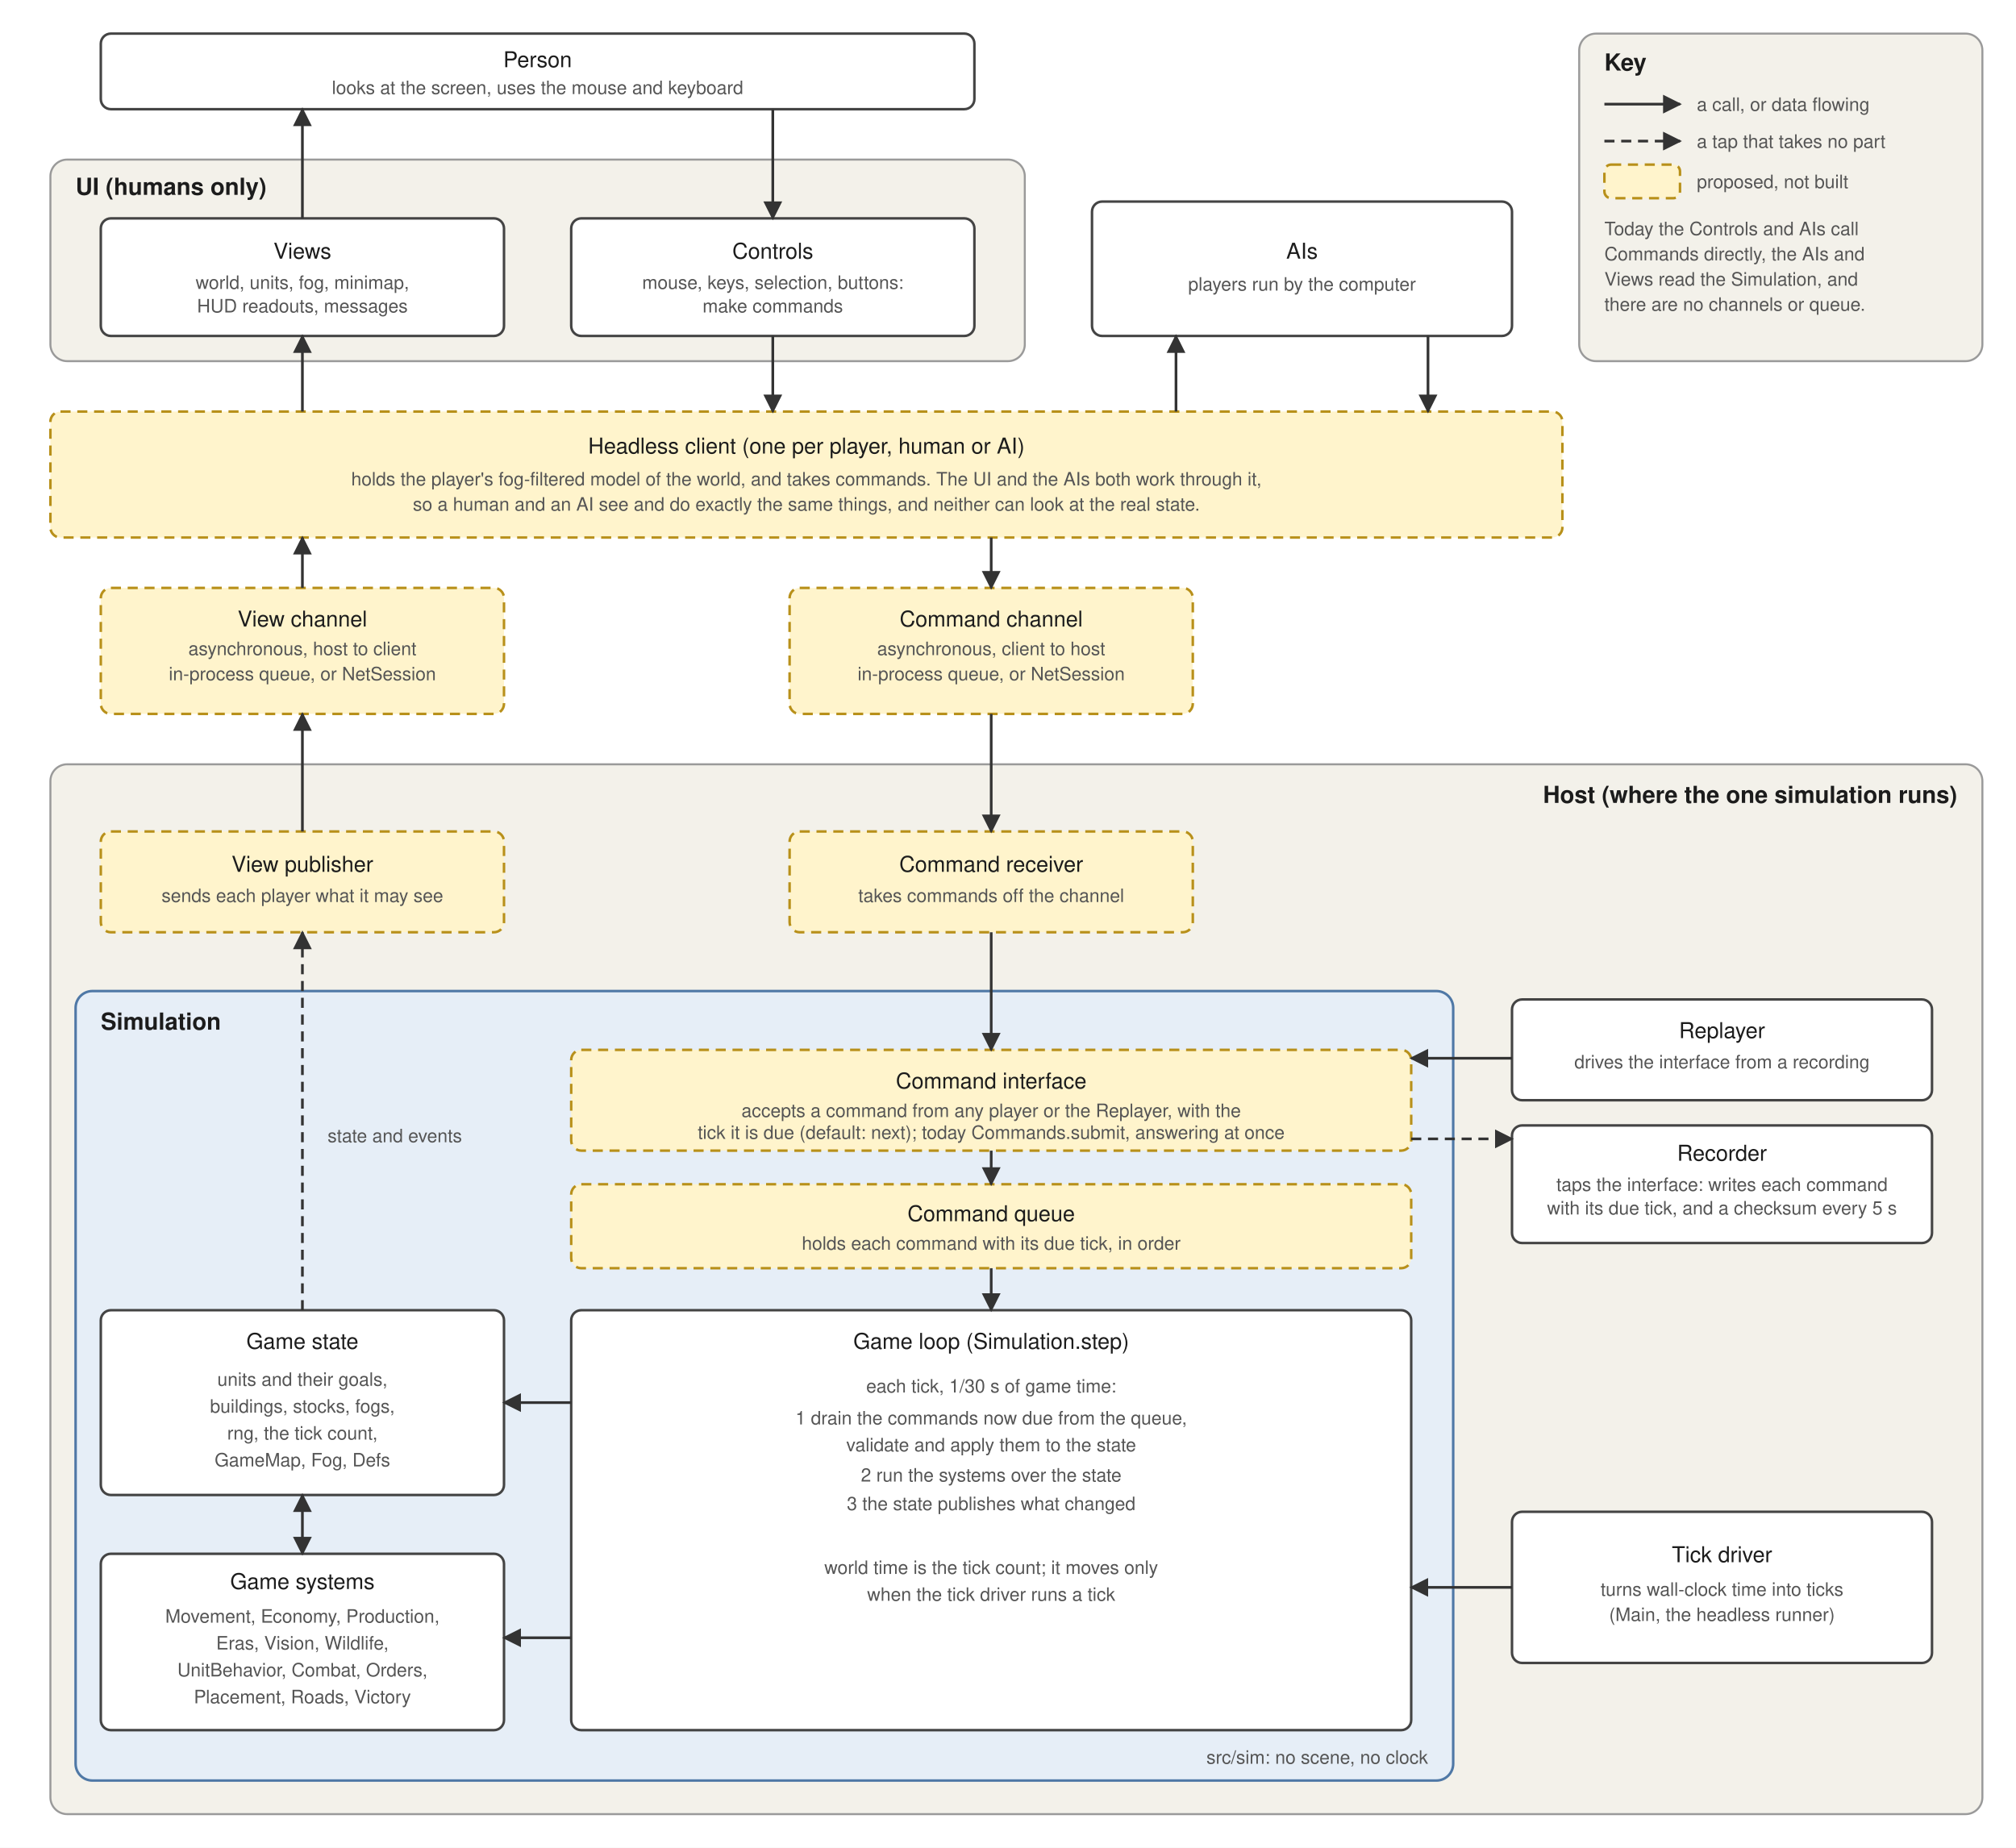
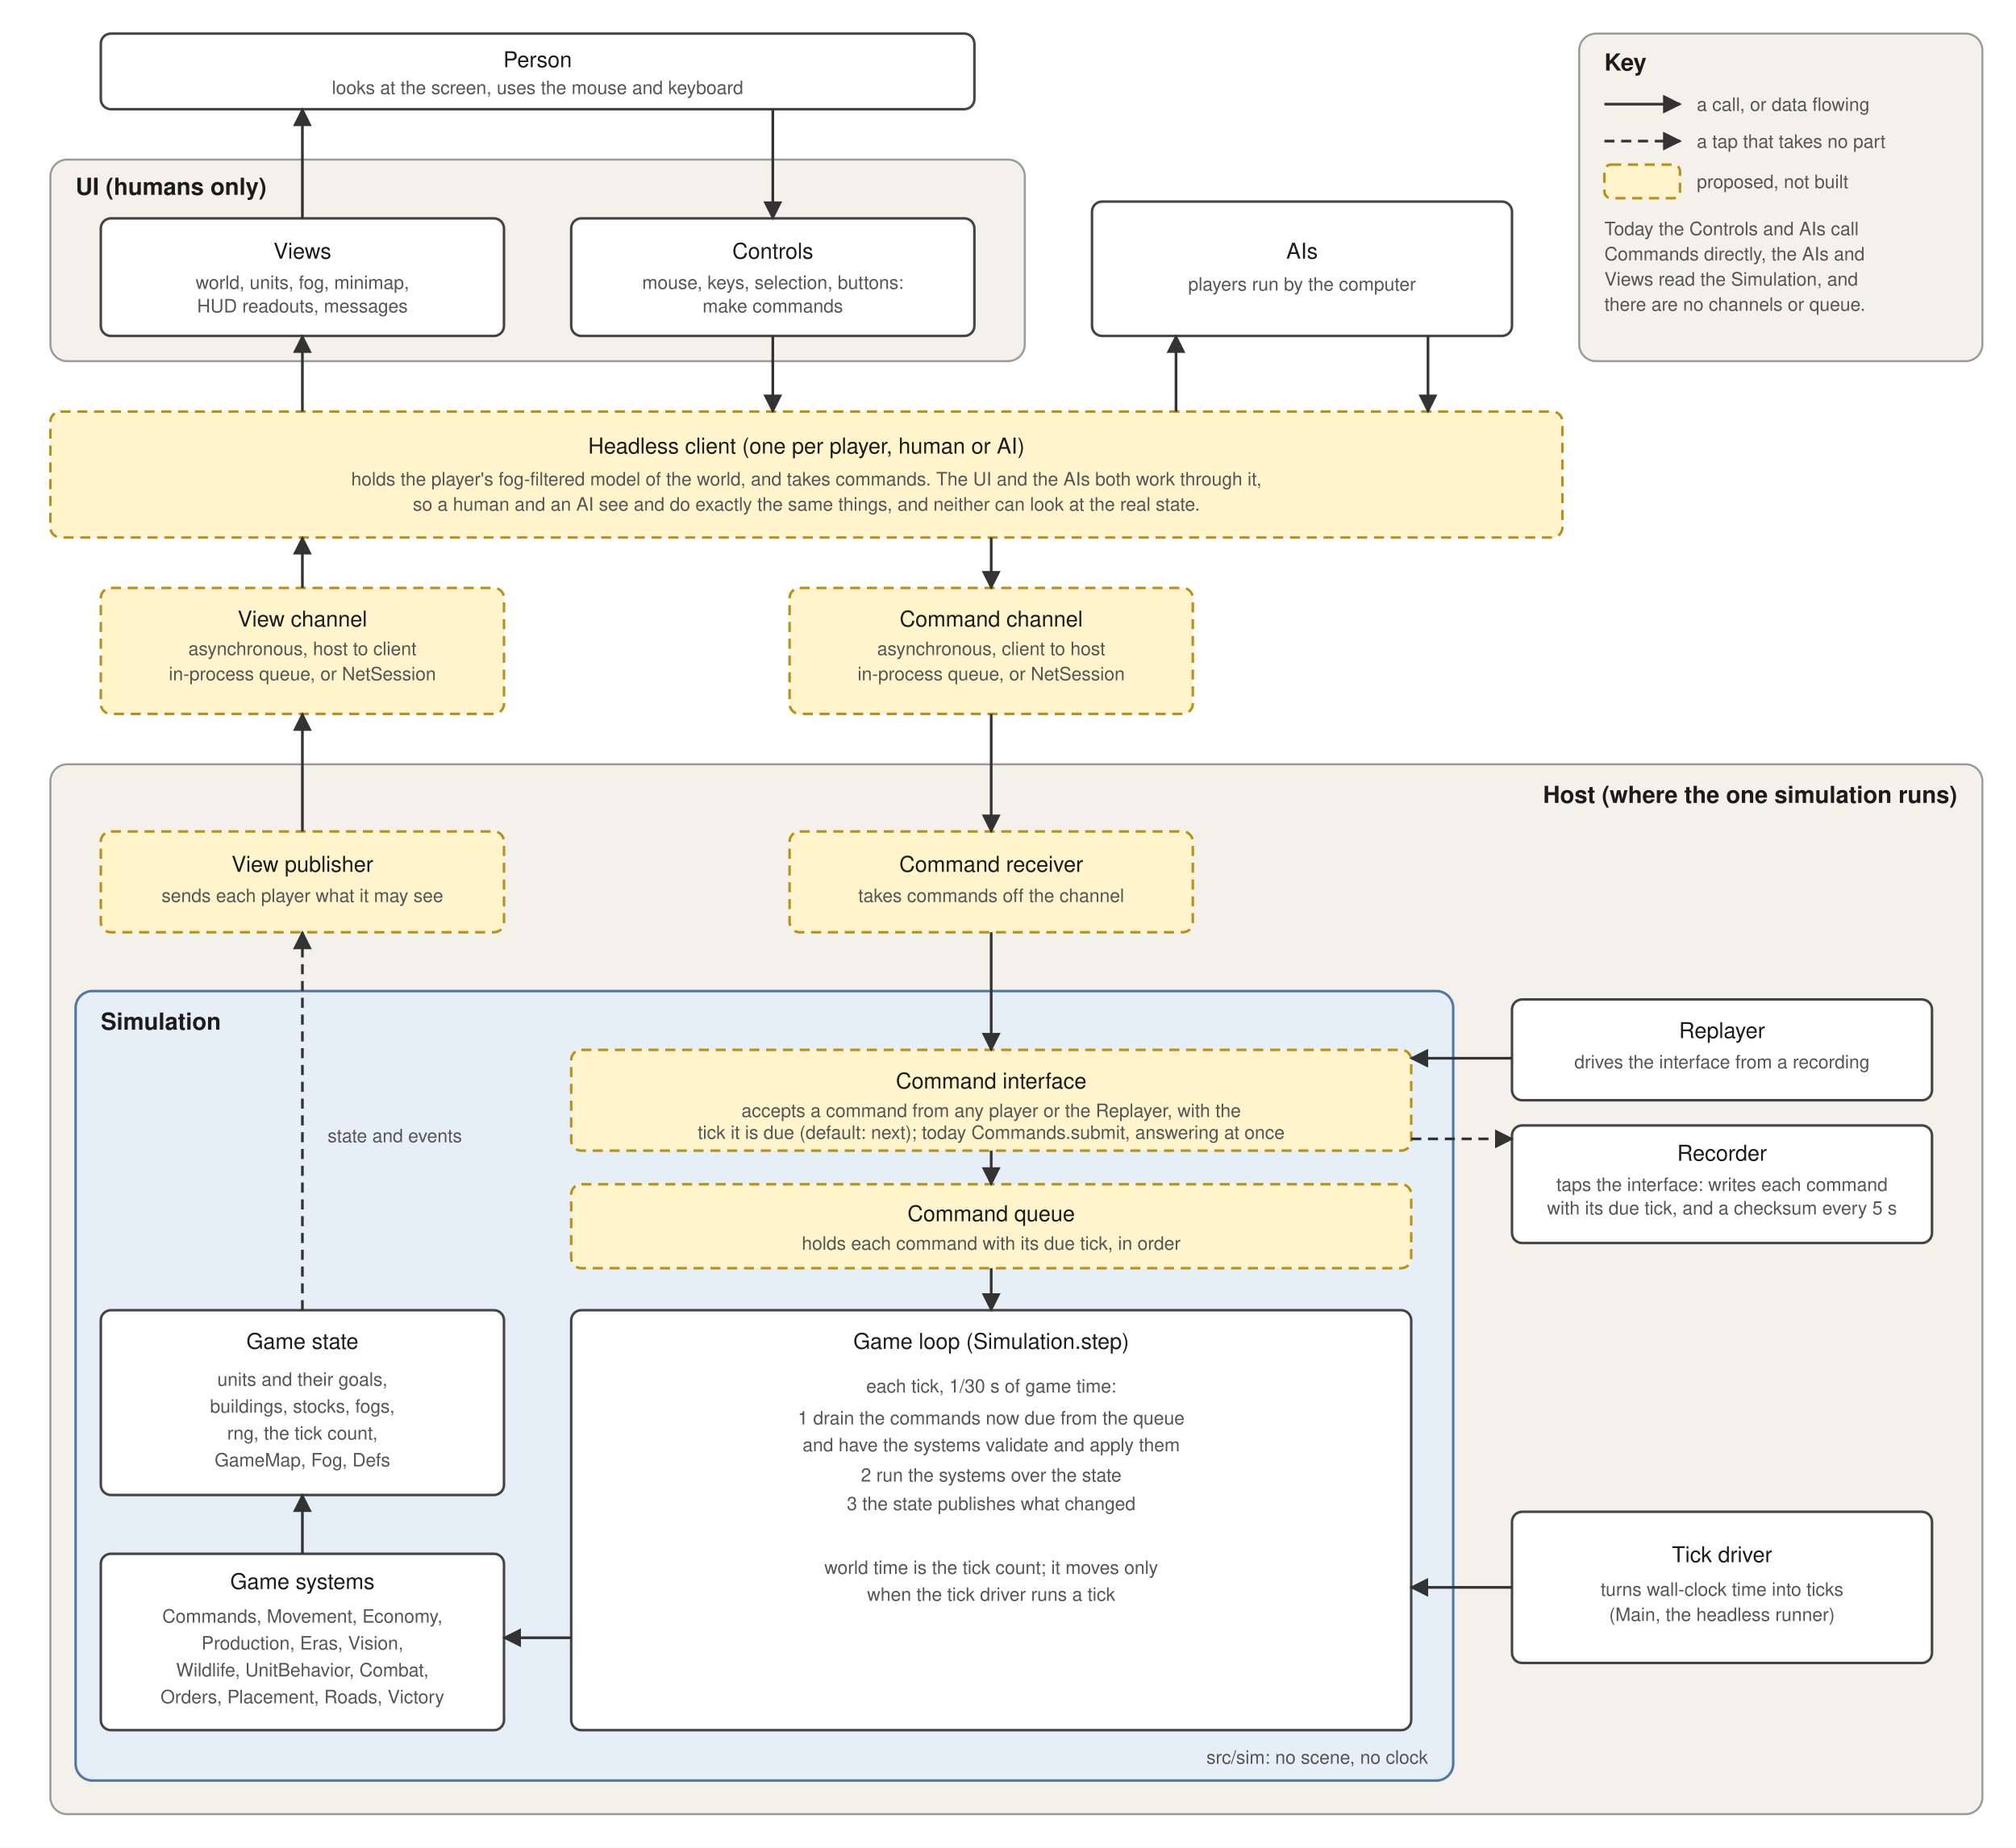
<svg xmlns="http://www.w3.org/2000/svg" viewBox="0 0 1200 1100" font-family="Helvetica, Arial, sans-serif" font-size="13">
  <defs>
    <style>
      .bg{fill:#ffffff}
      .grp{fill:#f3f1ea;stroke:#9a9a9a;stroke-width:1.2}
      .box{fill:#ffffff;stroke:#444;stroke-width:1.5}
      .sim{fill:#e6eef7;stroke:#4f78a6;stroke-width:1.5}
      .prop{fill:#fff4cc;stroke:#b8901a;stroke-width:1.5;stroke-dasharray:6 4}
      .t{fill:#1c1c1c}.s{fill:#555;font-size:11px}.h{font-weight:bold;fill:#1c1c1c;font-size:14px}
      .l{stroke:#333;stroke-width:1.6;fill:none;marker-end:url(#a)}
      .d{stroke:#333;stroke-width:1.6;fill:none;stroke-dasharray:6 4;marker-end:url(#a)}
      .ah{fill:#333}
      @media (prefers-color-scheme: dark) {
        .bg{fill:#1b1b1d}
        .grp{fill:#26262a;stroke:#7d7d85}
        .box{fill:#303036;stroke:#b4b4bc}
        .sim{fill:#1d2b3b;stroke:#7aa2d4}
        .prop{fill:#3b3315;stroke:#d9b94a}
        .t{fill:#f0f0f2}.s{fill:#b8b8c0}.h{fill:#f0f0f2}
        .l,.d{stroke:#d0d0d6}
        .ah{fill:#d0d0d6}
      }
    </style>
    <marker id="a" viewBox="0 0 10 10" refX="9" refY="5" markerWidth="7" markerHeight="7" orient="auto-start-reverse">
      <path class="ah" d="M0,0 L10,5 L0,10 z" />
    </marker>
  </defs>
  <rect class="bg" x="0" y="0" width="1200" height="1100" />
  <rect class="box" x="60" y="20" width="520" height="45" rx="6" />
  <text class="t" x="320" y="40" text-anchor="middle">Person</text>
  <text class="s" x="320" y="56" text-anchor="middle">looks at the screen, uses the mouse and keyboard</text>
  <rect class="grp" x="30" y="95" width="580" height="120" rx="10" />
  <text class="h" x="45" y="116">UI  (humans only)</text>
  <rect class="box" x="60" y="130" width="240" height="70" rx="6" />
  <text class="t" x="180" y="154" text-anchor="middle">Views</text>
  <text class="s" x="180" y="172" text-anchor="middle">world, units, fog, minimap,</text>
  <text class="s" x="180" y="186" text-anchor="middle">HUD readouts, messages</text>
  <rect class="box" x="340" y="130" width="240" height="70" rx="6" />
  <text class="t" x="460" y="154" text-anchor="middle">Controls</text>
  <text class="s" x="460" y="172" text-anchor="middle">mouse, keys, selection, buttons:</text>
  <text class="s" x="460" y="186" text-anchor="middle">make commands</text>
  <rect class="box" x="650" y="120" width="250" height="80" rx="6" />
  <text class="t" x="775" y="154" text-anchor="middle">AIs</text>
  <text class="s" x="775" y="173" text-anchor="middle">players run by the computer</text>
  <rect class="prop" x="30" y="245" width="900" height="75" rx="6" />
  <text class="t" x="480" y="270" text-anchor="middle">Headless client  (one per player, human or AI)</text>
  <text class="s" x="480" y="289" text-anchor="middle">holds the player's fog-filtered model of the world, and takes commands. The UI and the AIs both work through it,</text>
  <text class="s" x="480" y="304" text-anchor="middle">so a human and an AI see and do exactly the same things, and neither can look at the real state.</text>
  <rect class="prop" x="60" y="350" width="240" height="75" rx="6" />
  <text class="t" x="180" y="373" text-anchor="middle">View channel</text>
  <text class="s" x="180" y="390" text-anchor="middle">asynchronous, host to client</text>
  <text class="s" x="180" y="405" text-anchor="middle">in-process queue, or NetSession</text>
  <rect class="prop" x="470" y="350" width="240" height="75" rx="6" />
  <text class="t" x="590" y="373" text-anchor="middle">Command channel</text>
  <text class="s" x="590" y="390" text-anchor="middle">asynchronous, client to host</text>
  <text class="s" x="590" y="405" text-anchor="middle">in-process queue, or NetSession</text>
  <rect class="grp" x="30" y="455" width="1150" height="625" rx="10" />
  <text class="h" x="1165" y="478" text-anchor="end">Host  (where the one simulation runs)</text>
  <rect class="prop" x="60" y="495" width="240" height="60" rx="6" />
  <text class="t" x="180" y="519" text-anchor="middle">View publisher</text>
  <text class="s" x="180" y="537" text-anchor="middle">sends each player what it may see</text>
  <rect class="prop" x="470" y="495" width="240" height="60" rx="6" />
  <text class="t" x="590" y="519" text-anchor="middle">Command receiver</text>
  <text class="s" x="590" y="537" text-anchor="middle">takes commands off the channel</text>
  <rect class="sim" x="45" y="590" width="820" height="470" rx="10" />
  <text class="h" x="60" y="613">Simulation</text>
  <text class="s" x="850" y="1050" text-anchor="end">src/sim: no scene, no clock</text>
  <rect class="prop" x="340" y="625" width="500" height="60" rx="6" />
  <text class="t" x="590" y="648" text-anchor="middle">Command interface</text>
  <text class="s" x="590" y="665" text-anchor="middle">accepts a command from any player or the Replayer, with the</text>
  <text class="s" x="590" y="678" text-anchor="middle">tick it is due (default: next); today Commands.submit, answering at once</text>
  <rect class="prop" x="340" y="705" width="500" height="50" rx="6" />
  <text class="t" x="590" y="727" text-anchor="middle">Command queue</text>
  <text class="s" x="590" y="744" text-anchor="middle">holds each command with its due tick, in order</text>
  <rect class="box" x="340" y="780" width="500" height="250" rx="6" />
  <text class="t" x="590" y="803" text-anchor="middle">Game loop   (Simulation.step)</text>
  <text class="s" x="590" y="829" text-anchor="middle">each tick, 1/30 s of game time:</text>
-   <text class="s" x="590" y="848" text-anchor="middle">1  drain the commands now due from the queue,</text>
-   <text class="s" x="590" y="864" text-anchor="middle">    validate and apply them to the state</text>
+   <text class="s" x="590" y="848" text-anchor="middle">1  drain the commands now due from the queue</text>
+   <text class="s" x="590" y="864" text-anchor="middle">    and have the systems validate and apply them</text>
  <text class="s" x="590" y="882" text-anchor="middle">2  run the systems over the state</text>
  <text class="s" x="590" y="899" text-anchor="middle">3  the state publishes what changed</text>
  <text class="s" x="590" y="937" text-anchor="middle">world time is the tick count; it moves only</text>
  <text class="s" x="590" y="953" text-anchor="middle">when the tick driver runs a tick</text>
  <rect class="box" x="60" y="780" width="240" height="110" rx="6" />
  <text class="t" x="180" y="803" text-anchor="middle">Game state</text>
  <text class="s" x="180" y="825" text-anchor="middle">units and their goals,</text>
  <text class="s" x="180" y="841" text-anchor="middle">buildings, stocks, fogs,</text>
  <text class="s" x="180" y="857" text-anchor="middle">rng, the tick count,</text>
  <text class="s" x="180" y="873" text-anchor="middle">GameMap, Fog, Defs</text>
  <rect class="box" x="60" y="925" width="240" height="105" rx="6" />
  <text class="t" x="180" y="946" text-anchor="middle">Game systems</text>
-   <text class="s" x="180" y="966" text-anchor="middle">Movement, Economy, Production,</text>
-   <text class="s" x="180" y="982" text-anchor="middle">Eras, Vision, Wildlife,</text>
-   <text class="s" x="180" y="998" text-anchor="middle">UnitBehavior, Combat, Orders,</text>
-   <text class="s" x="180" y="1014" text-anchor="middle">Placement, Roads, Victory</text>
+   <text class="s" x="180" y="966" text-anchor="middle">Commands, Movement, Economy,</text>
+   <text class="s" x="180" y="982" text-anchor="middle">Production, Eras, Vision,</text>
+   <text class="s" x="180" y="998" text-anchor="middle">Wildlife, UnitBehavior, Combat,</text>
+   <text class="s" x="180" y="1014" text-anchor="middle">Orders, Placement, Roads, Victory</text>
  <rect class="box" x="900" y="595" width="250" height="60" rx="6" />
  <text class="t" x="1025" y="618" text-anchor="middle">Replayer</text>
  <text class="s" x="1025" y="636" text-anchor="middle">drives the interface from a recording</text>
  <rect class="box" x="900" y="670" width="250" height="70" rx="6" />
  <text class="t" x="1025" y="691" text-anchor="middle">Recorder</text>
  <text class="s" x="1025" y="709" text-anchor="middle">taps the interface: writes each command</text>
  <text class="s" x="1025" y="723" text-anchor="middle">with its due tick, and a checksum every 5 s</text>
  <rect class="box" x="900" y="900" width="250" height="90" rx="6" />
  <text class="t" x="1025" y="930" text-anchor="middle">Tick driver</text>
  <text class="s" x="1025" y="950" text-anchor="middle">turns wall-clock time into ticks</text>
  <text class="s" x="1025" y="965" text-anchor="middle">(Main, the headless runner)</text>
  <rect class="grp" x="940" y="20" width="240" height="195" rx="10" />
  <text class="h" x="955" y="42">Key</text>
  <path class="l" d="M955,62 L1000,62" />
  <text class="s" x="1010" y="66">a call, or data flowing</text>
  <path class="d" d="M955,84 L1000,84" />
  <text class="s" x="1010" y="88">a tap that takes no part</text>
  <rect class="prop" x="955" y="98" width="45" height="20" rx="4" />
  <text class="s" x="1010" y="112">proposed, not built</text>
  <text class="s" x="955" y="140">Today the Controls and AIs call</text>
  <text class="s" x="955" y="155">Commands directly, the AIs and</text>
  <text class="s" x="955" y="170">Views read the Simulation, and</text>
  <text class="s" x="955" y="185">there are no channels or queue.</text>
  <path class="l" d="M460,65 L460,130" />
  <path class="l" d="M180,130 L180,65" />
  <path class="l" d="M460,200 L460,245" />
  <path class="l" d="M180,245 L180,200" />
  <path class="l" d="M700,245 L700,200" />
  <path class="l" d="M850,200 L850,245" />
  <path class="l" d="M590,320 L590,350" />
  <path class="l" d="M180,350 L180,320" />
  <path class="l" d="M590,425 L590,495" />
  <path class="l" d="M180,495 L180,425" />
  <path class="l" d="M590,555 L590,625" />
  <path class="l" d="M590,685 L590,705" />
  <path class="l" d="M590,755 L590,780" />
-   <path class="l" d="M340,835 L300,835" />
  <path class="l" d="M340,975 L300,975" />
-   <path class="l" marker-start="url(#a)" d="M180,890 L180,925" />
+   <path class="l" d="M180,925 L180,890" />
  <path class="d" d="M180,780 L180,555" />
  <text class="s" x="195" y="680">state and events</text>
  <path class="d" d="M840,678 L900,678" />
  <path class="l" d="M900,630 L840,630" />
  <path class="l" d="M900,945 L840,945" />
</svg>
